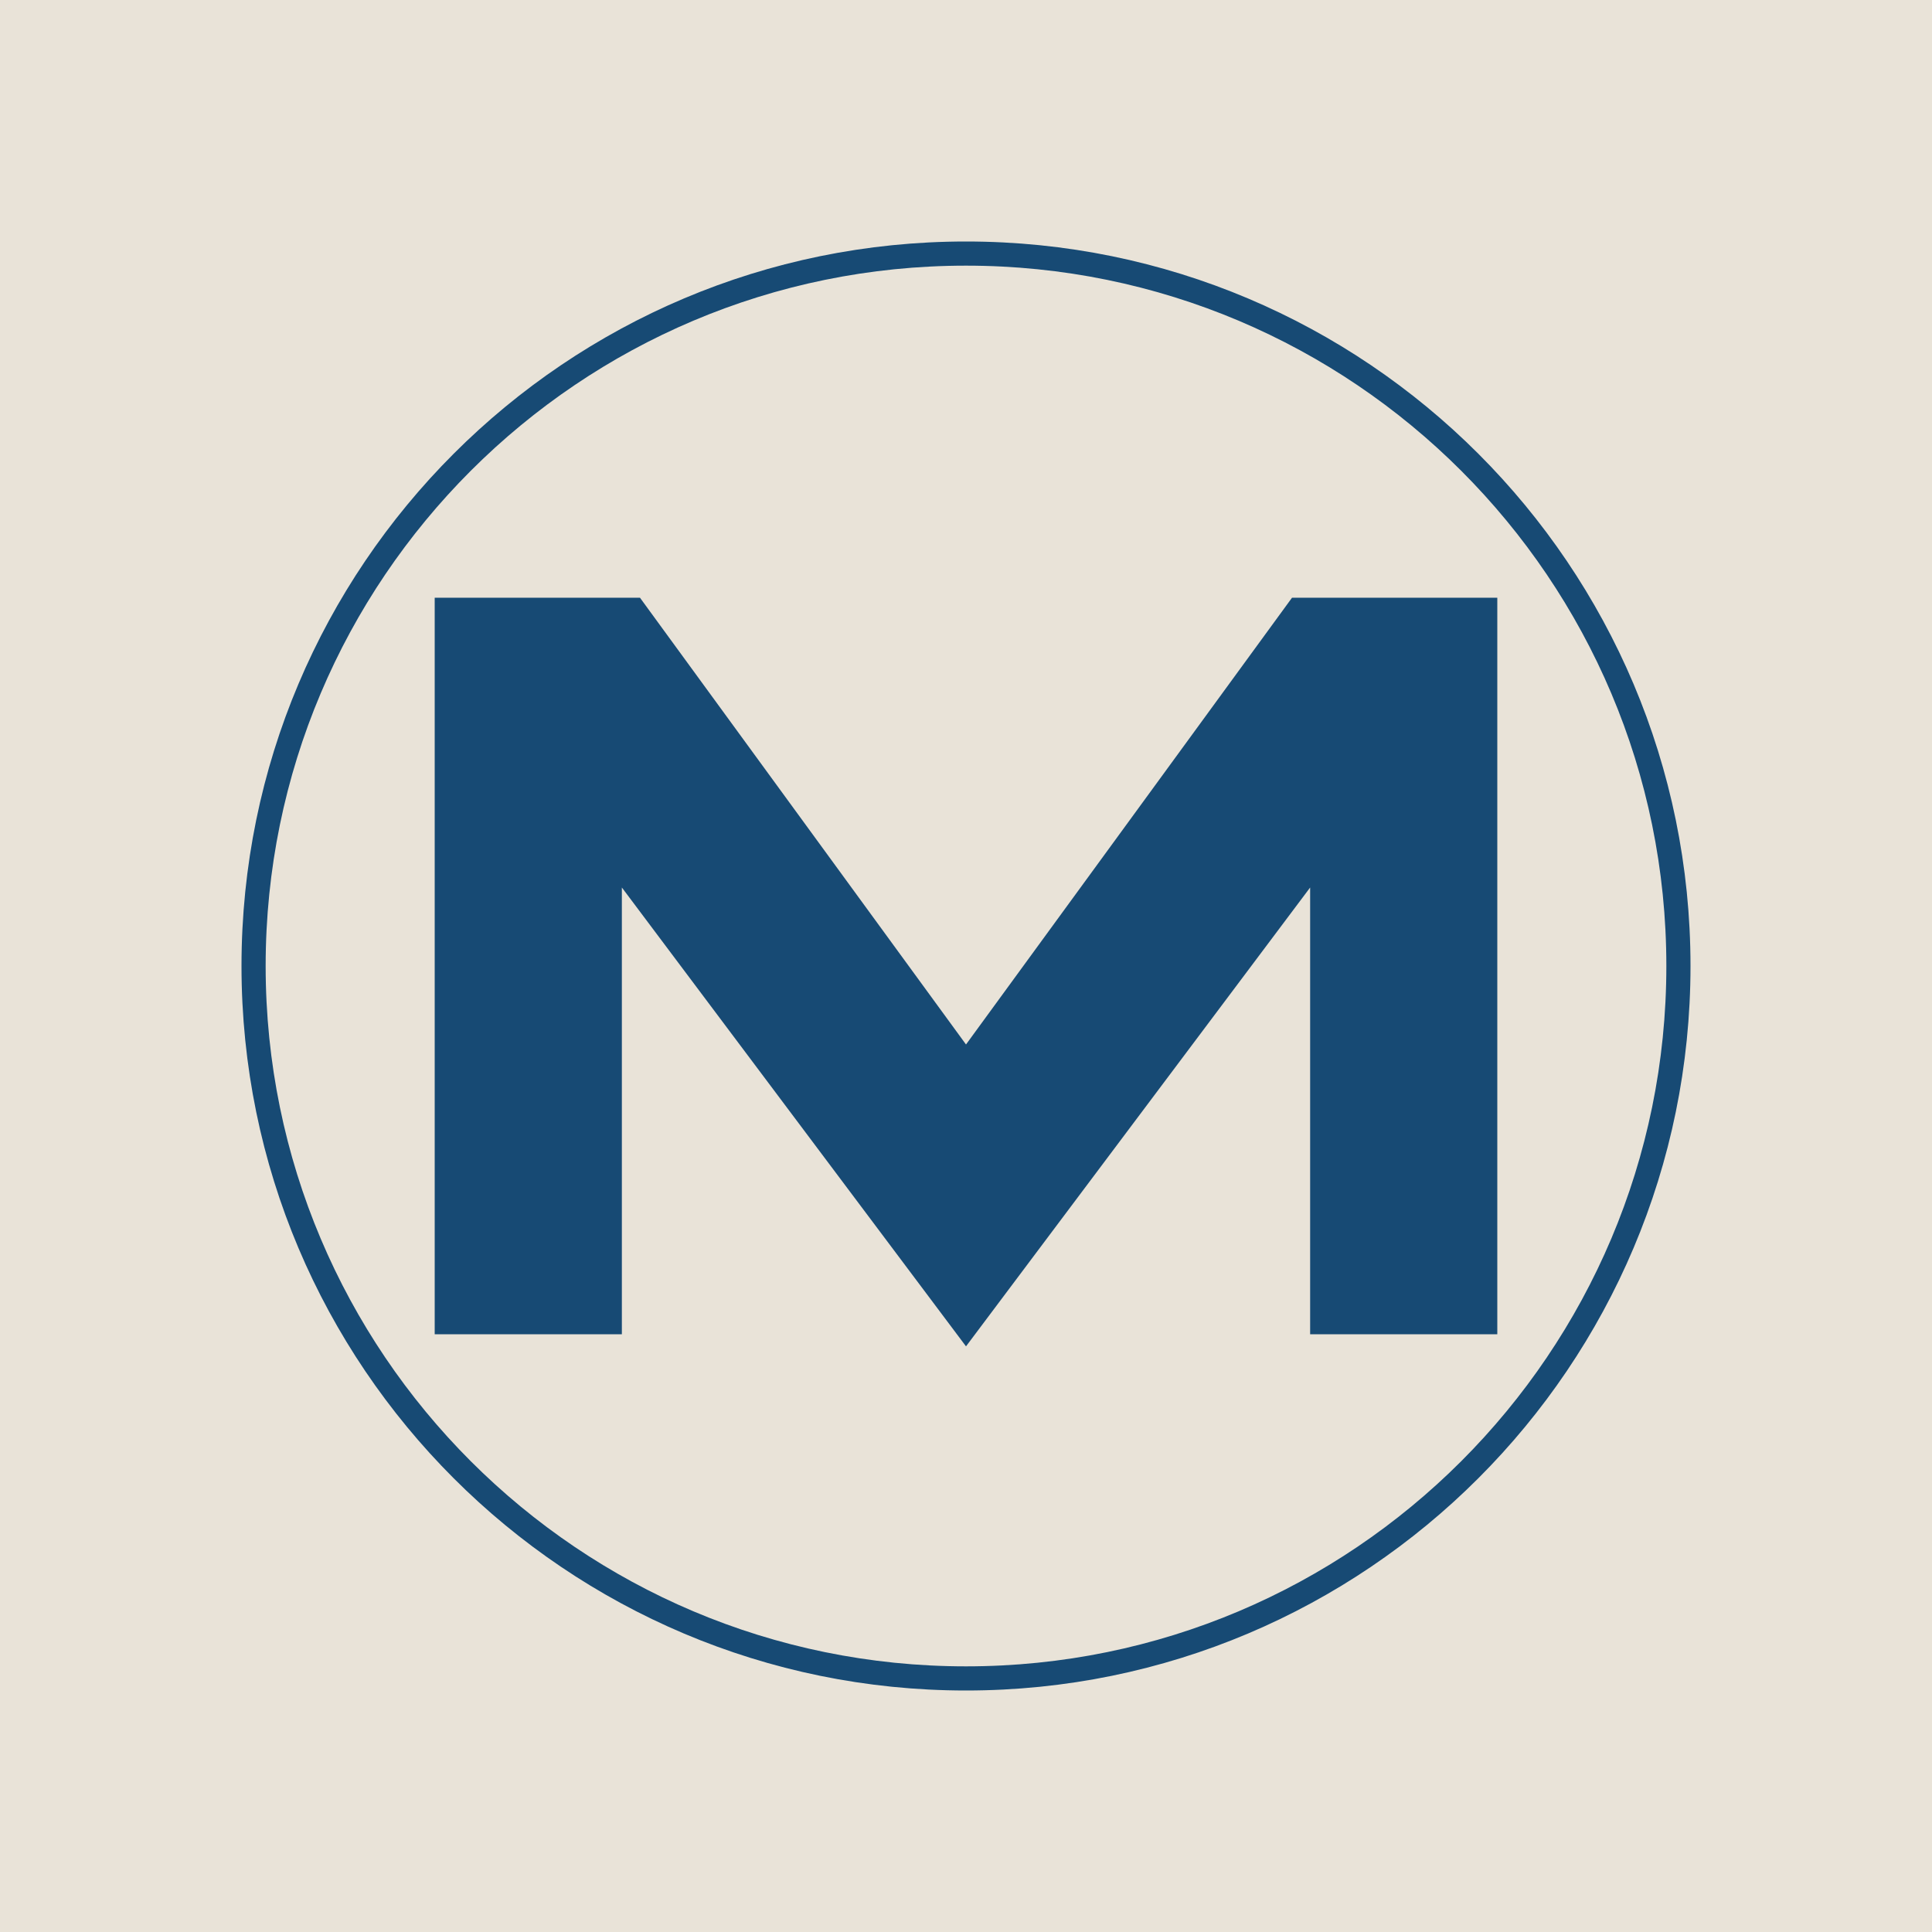
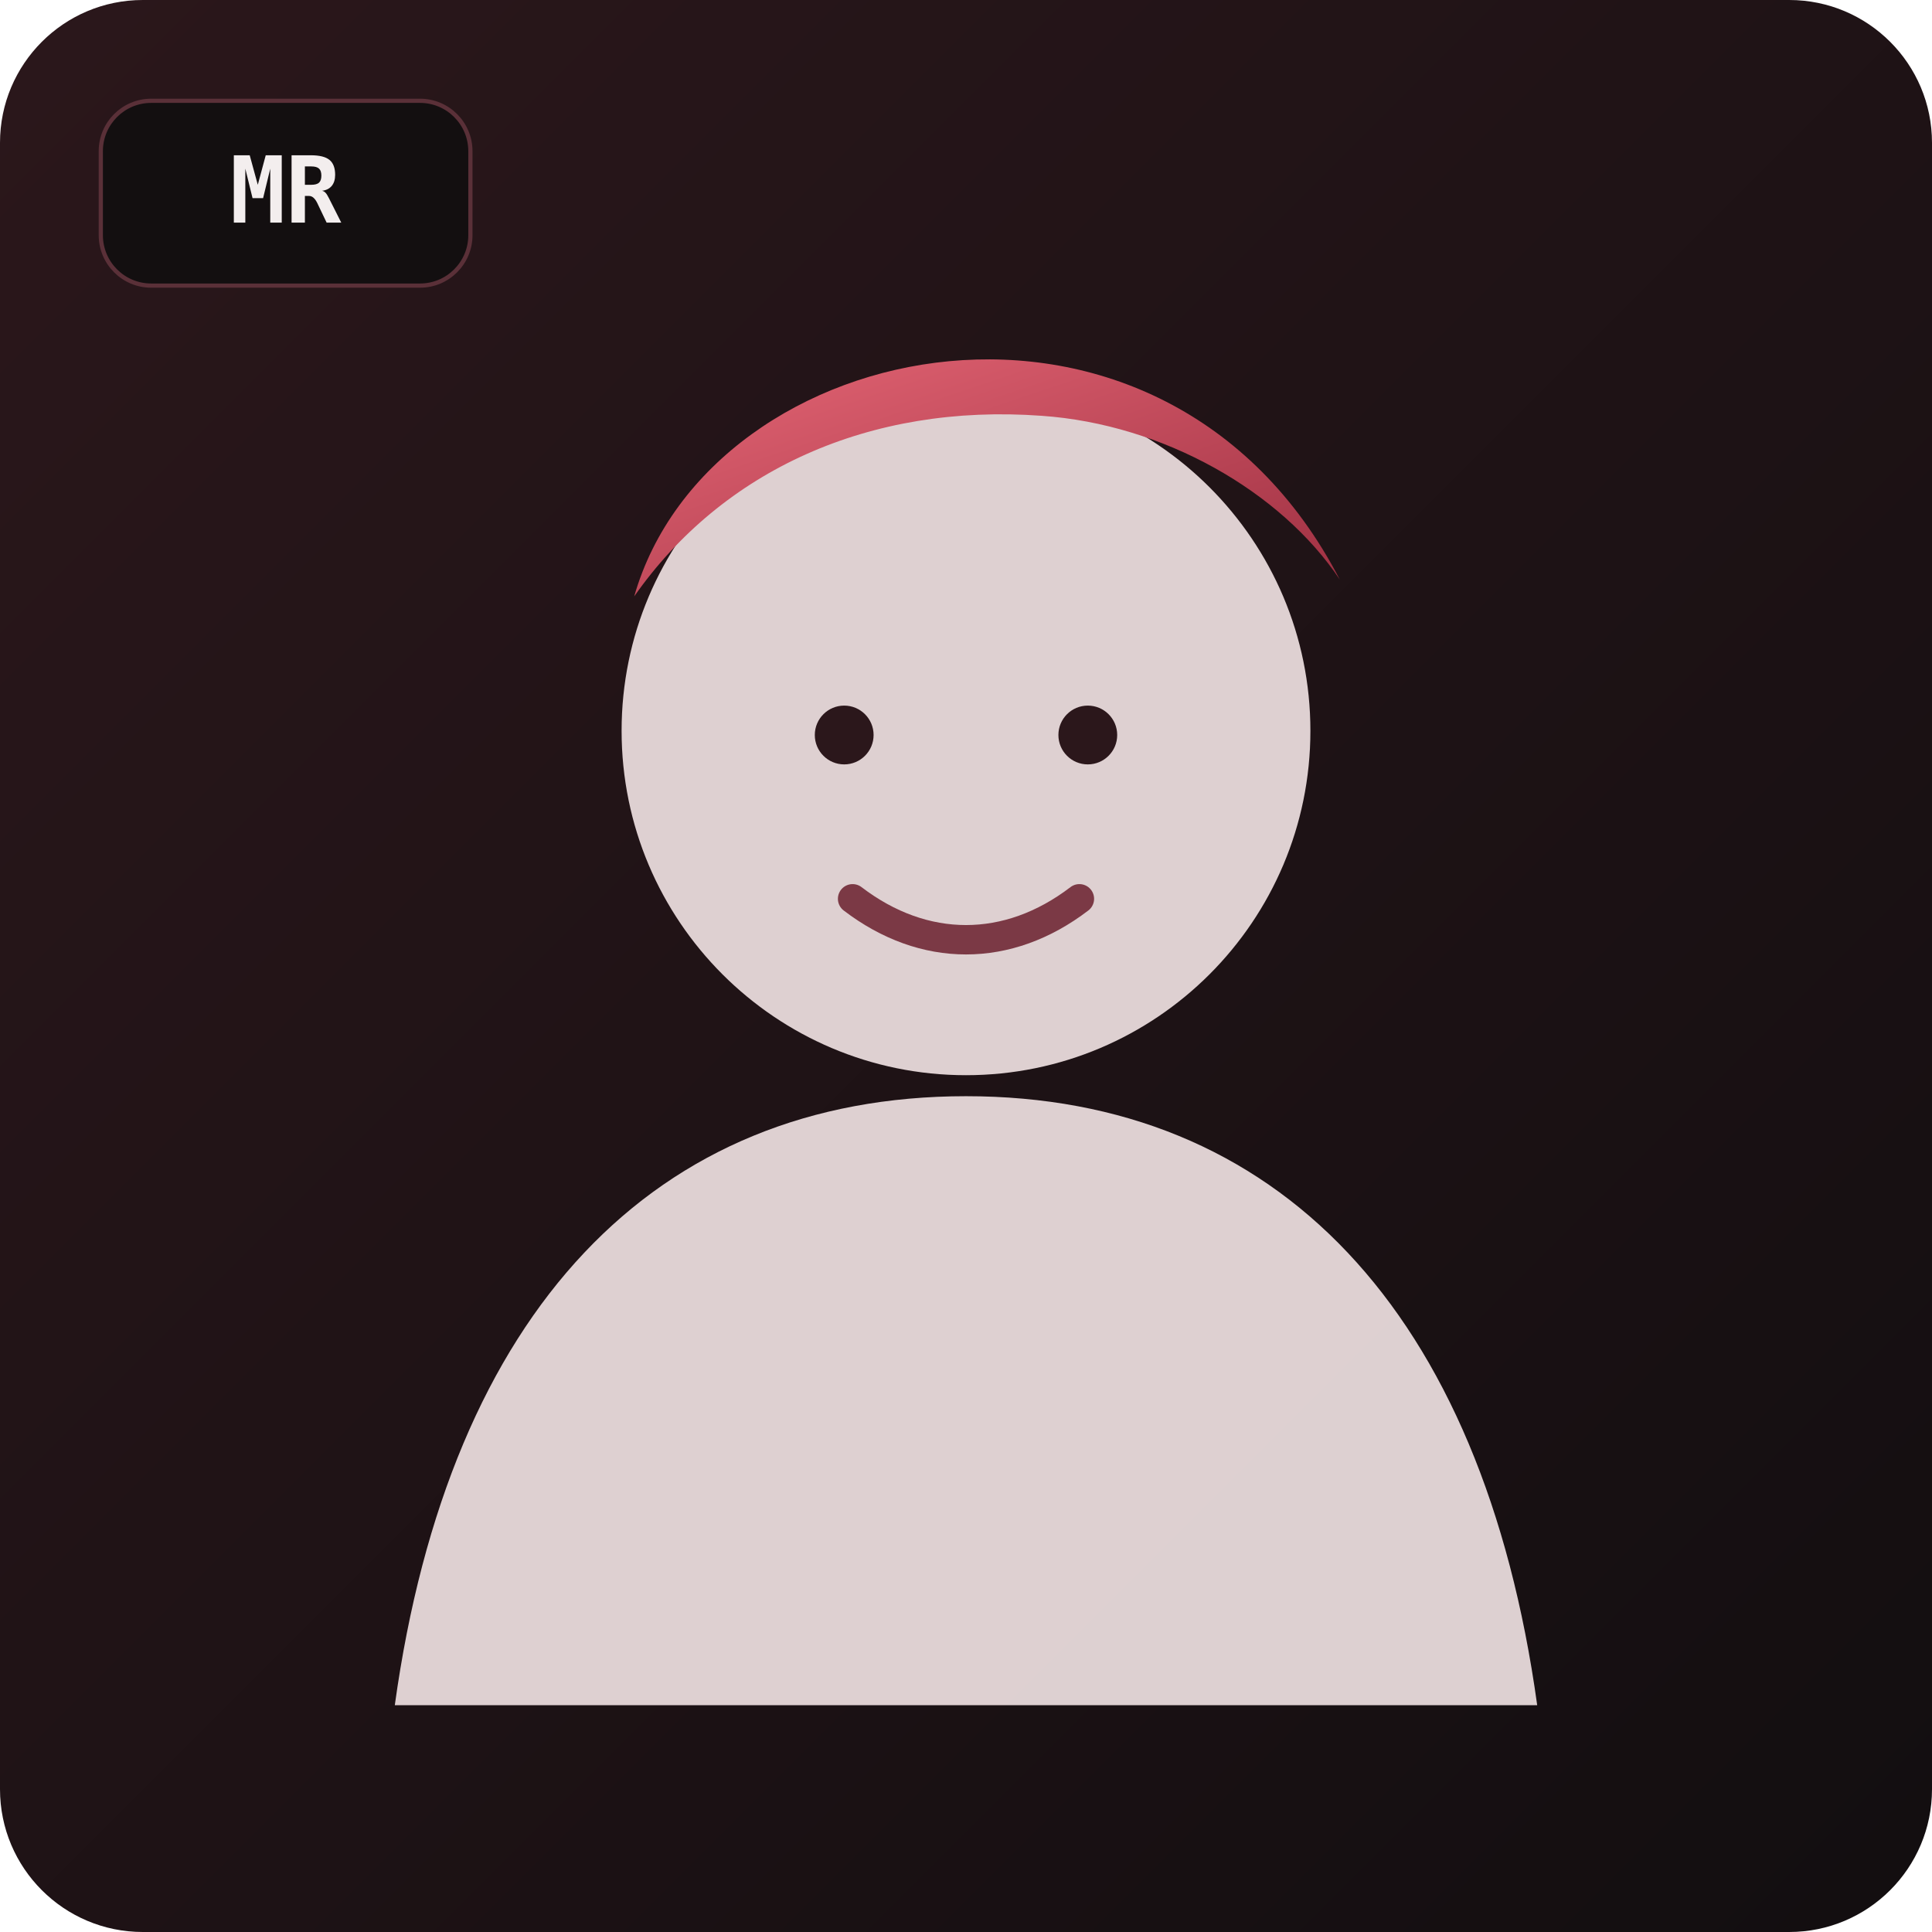
- <svg xmlns="http://www.w3.org/2000/svg" viewBox="0 0 320 320" role="img" aria-labelledby="t d">
-   <rect width="320" height="320" fill="#e9e3d8" />
-   <circle cx="160" cy="160" r="118" fill="none" stroke="#174a74" stroke-width="4" />
-   <path d="M72 221V99h34l54 74 54-74h34v122h-31v-74l-57 76-57-76v74z" fill="#174a74" />
+ <svg xmlns="http://www.w3.org/2000/svg" viewBox="0 0 460 460" role="img" aria-labelledby="title desc">
+   <defs>
+     <linearGradient id="bg" x1="0" y1="0" x2="1" y2="1">
+       <stop offset="0" stop-color="#2b171b" />
+       <stop offset="1" stop-color="#120e10" />
+     </linearGradient>
+     <linearGradient id="accent" x1="0" y1="0" x2="1" y2="1">
+       <stop offset="0" stop-color="#e56675" />
+       <stop offset="1" stop-color="#9d2f41" />
+     </linearGradient>
+   </defs>
+   <rect width="460" height="460" rx="34" fill="url(#bg)" />
+   <circle cx="230" cy="174" r="82" fill="#eadcdd" opacity=".94" />
+   <path d="M94 406c13-94 62-145 136-145s123 51 136 145" fill="#eadcdd" opacity=".94" />
+   <path d="M151 142c18-63 126-85 168-4-14-21-42-37-71-39-41-3-76 13-97 43z" fill="url(#accent)" />
+   <circle cx="201" cy="175" r="7" fill="#2b171b" />
+   <circle cx="259" cy="175" r="7" fill="#2b171b" />
+   <path d="M203 214c17 13 37 13 54 0" fill="none" stroke="#7b3945" stroke-width="7" stroke-linecap="round" />
+   <rect x="24" y="24" width="88" height="44" rx="12" fill="#130f10" stroke="#5a3038" />
+   <text x="68" y="53" fill="#f3eeee" text-anchor="middle" font-family="monospace" font-size="22" font-weight="700">MR</text>
</svg>
